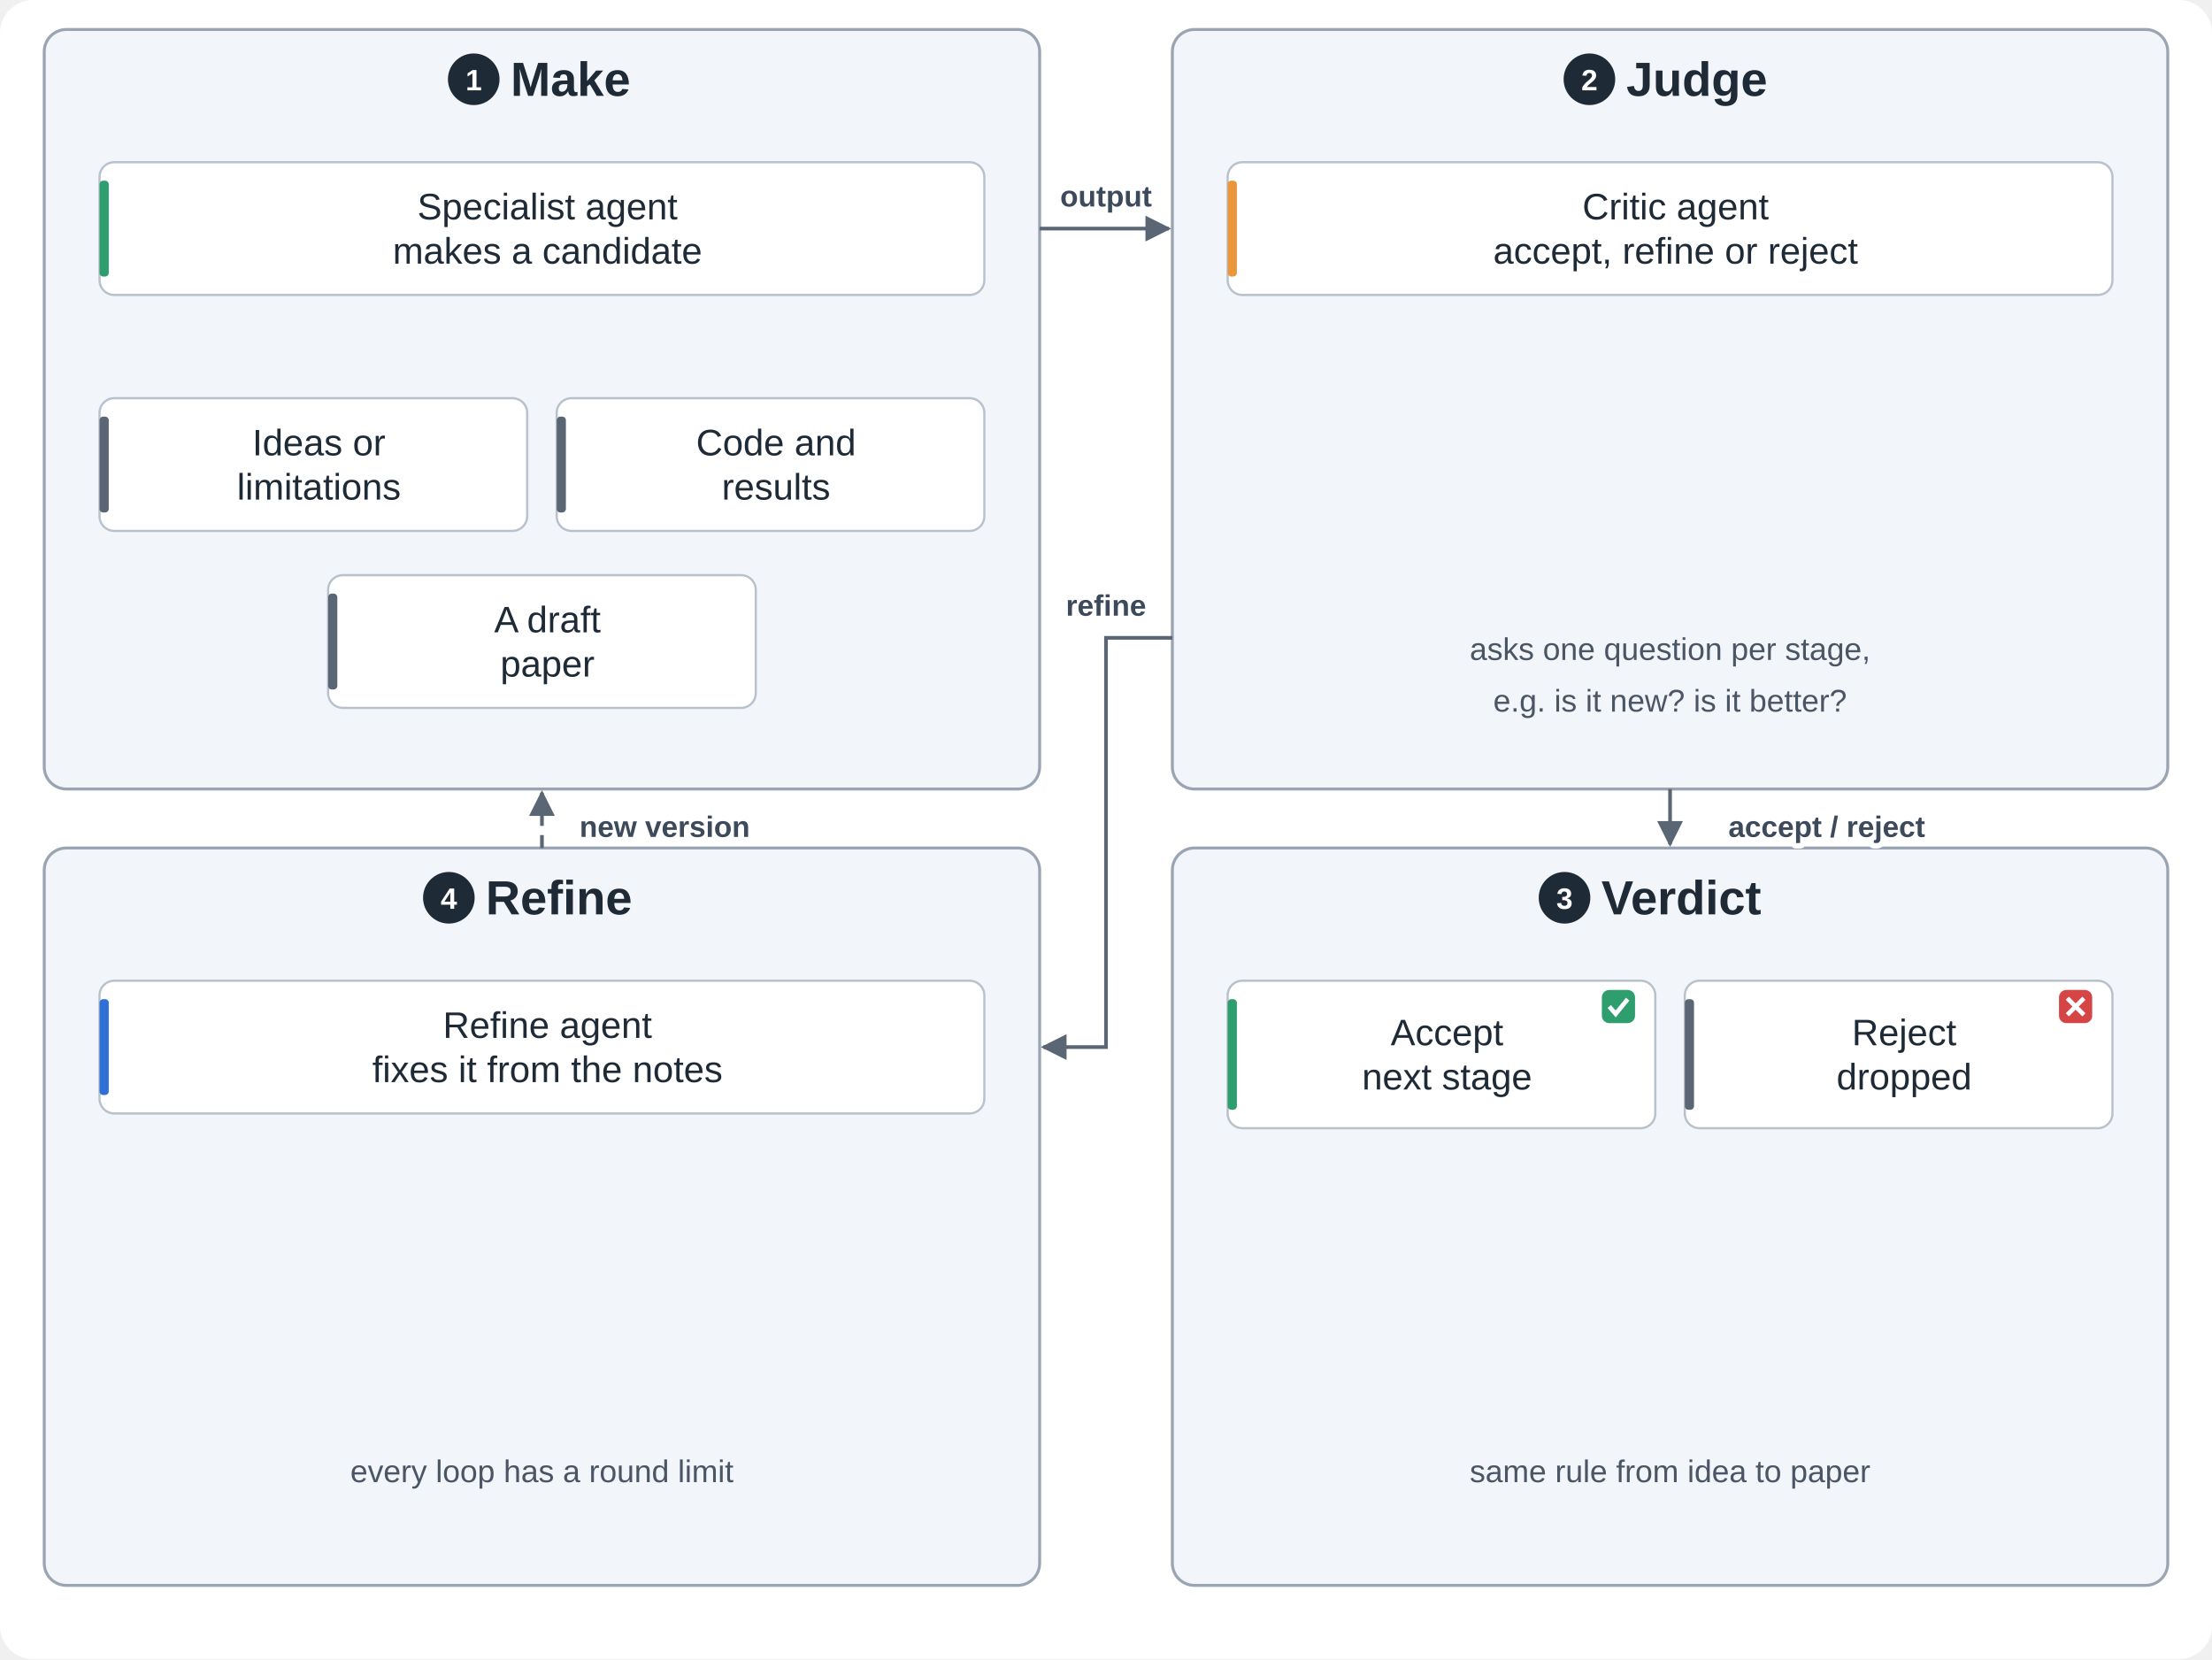
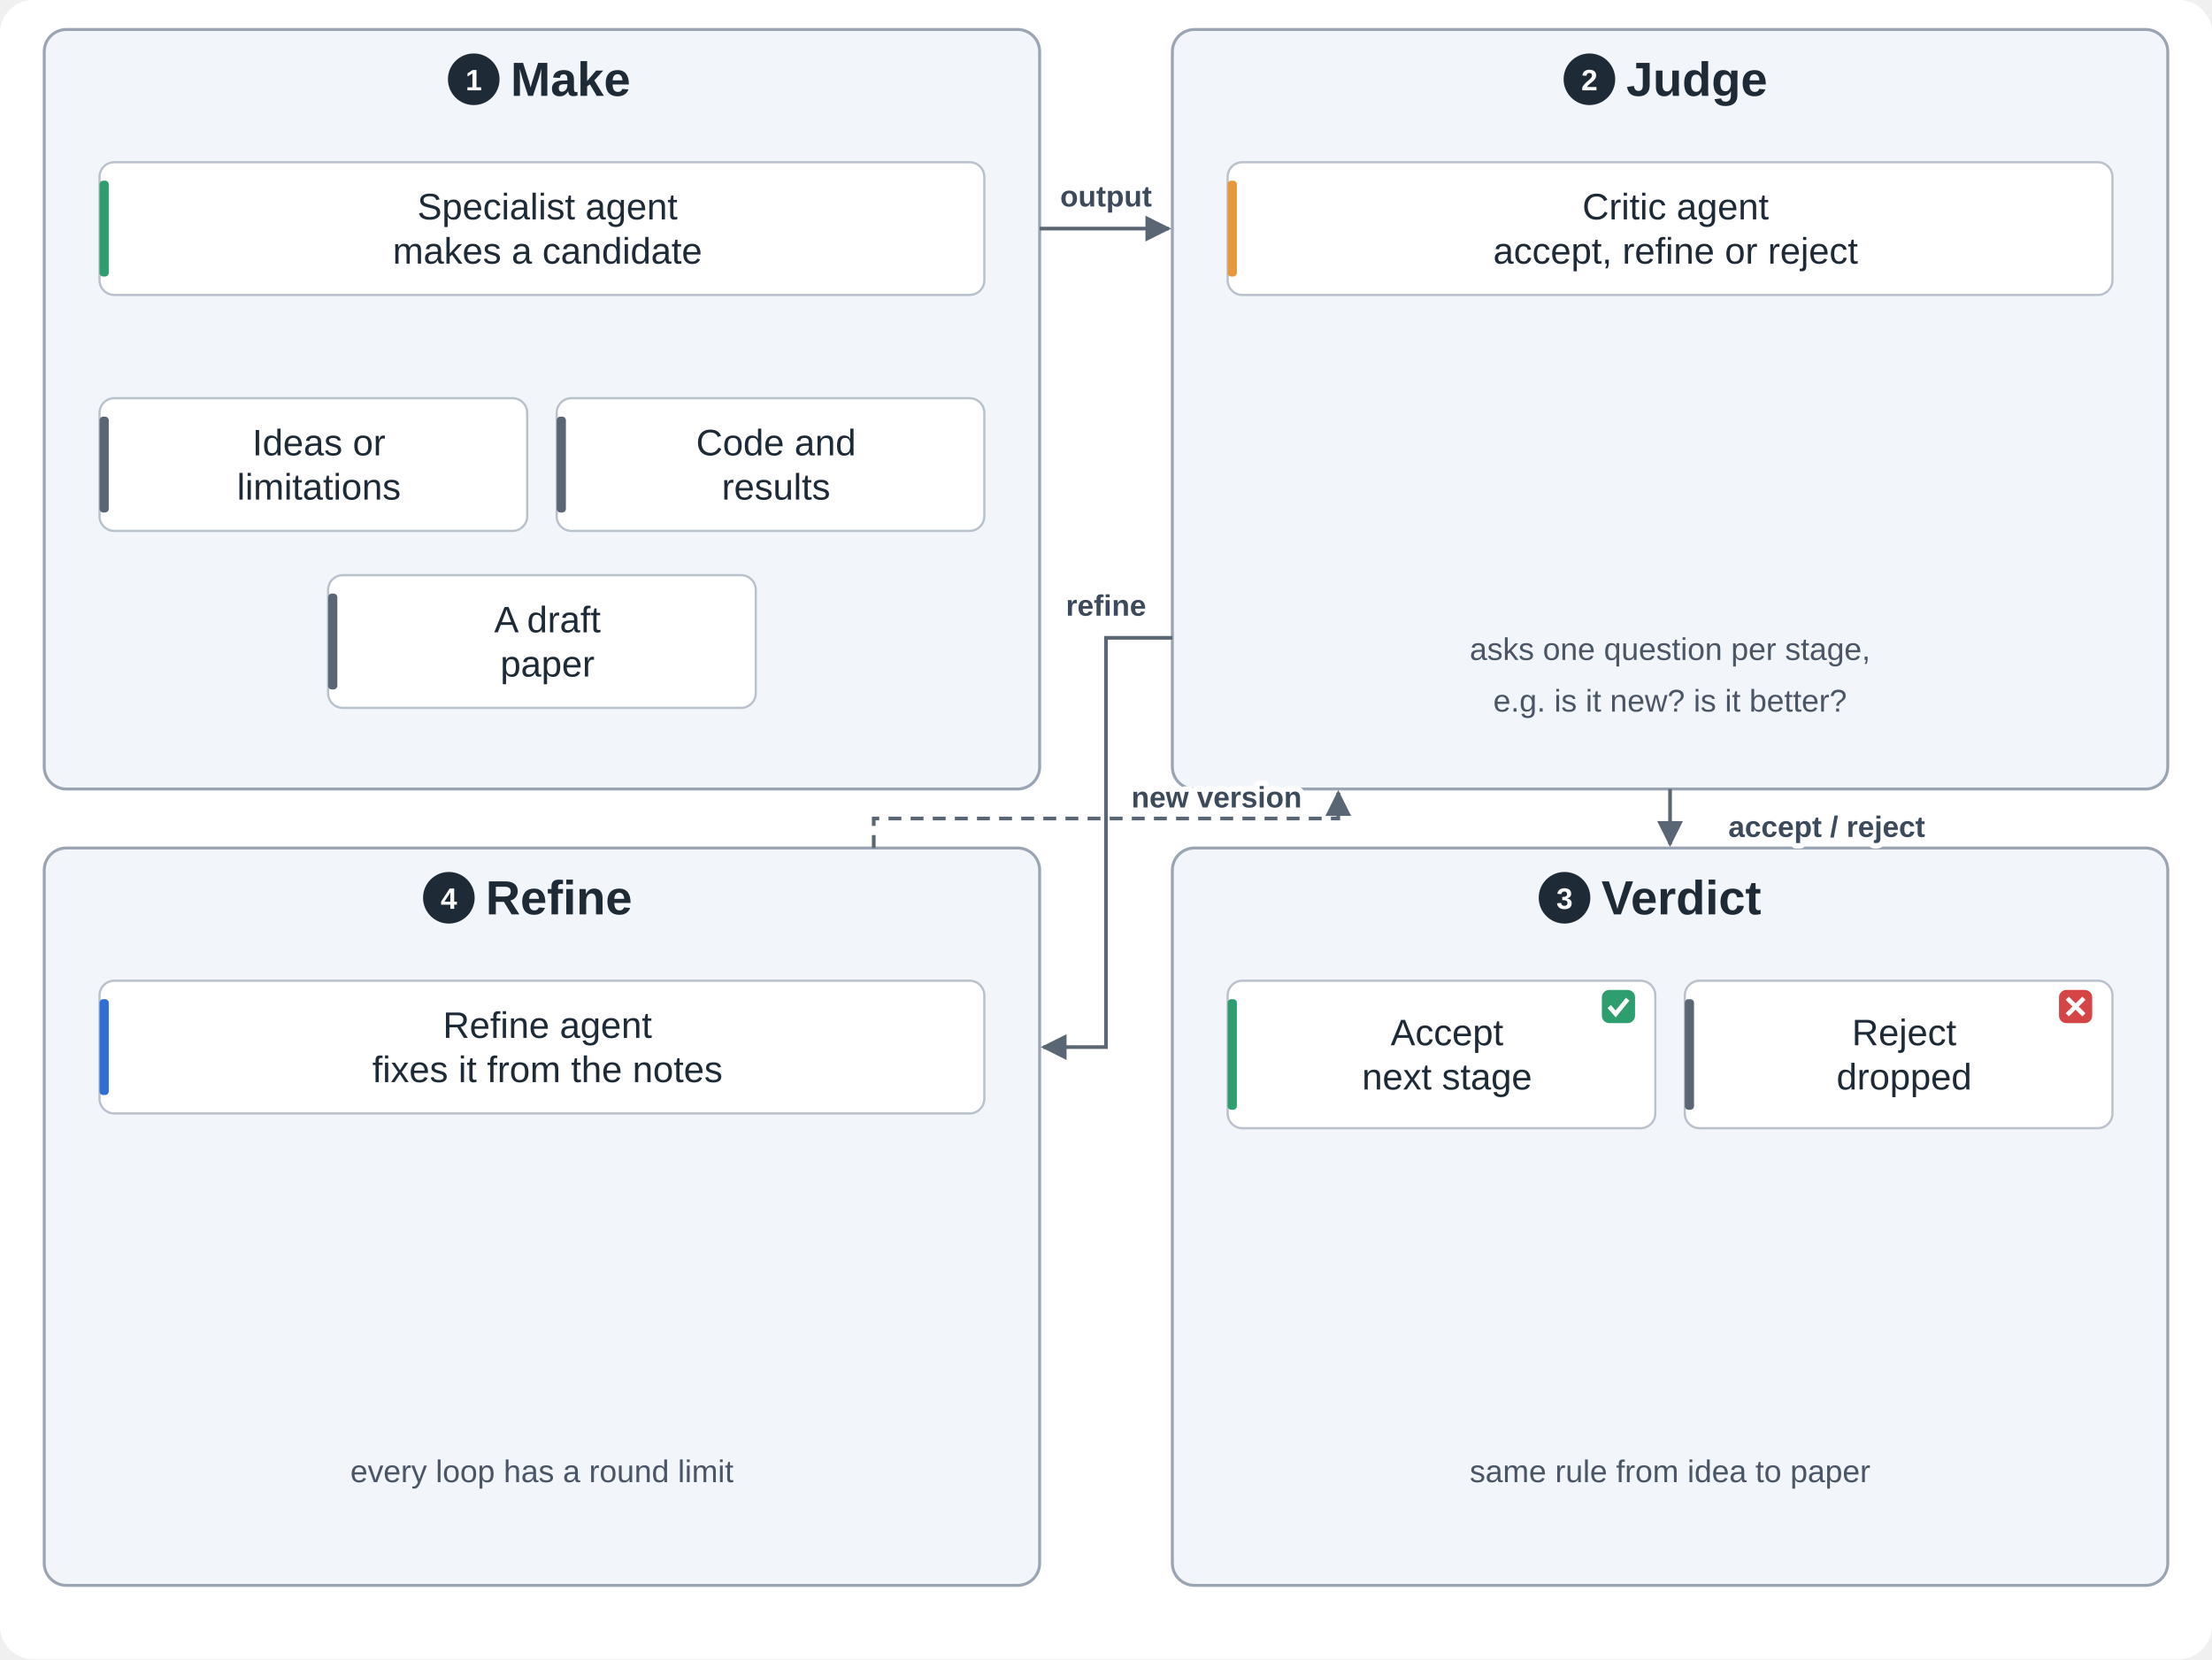
<svg xmlns="http://www.w3.org/2000/svg" viewBox="0 0 1200 900" width="1200" height="900" role="img" aria-labelledby="t d">
  <defs>
    <marker id="arr" viewBox="0 0 10 10" refX="9" refY="5" markerWidth="7" markerHeight="7" orient="auto">
      <path d="M0 0L10 5L0 10z" fill="#5b6675" />
    </marker>
    <marker id="ca" viewBox="0 0 10 10" refX="5" refY="5" markerWidth="6" markerHeight="6" orient="auto">
      <path d="M0 0L10 5L0 10z" fill="#5b6675" />
    </marker>
  </defs>
  <style>
text{font-family:-apple-system,"Helvetica Neue",Arial,"PingFang SC",sans-serif;fill:#1f2a37}
.gt{font-size:26px;font-weight:700}
.st{font-size:20px;font-weight:700}
.ag{font-size:20px}
.q{font-size:18px;fill:#3d4a5c}
.lb{font-size:17px;fill:#4a5565}
.al{font-size:16px;font-weight:600;fill:#3d4a5c;paint-order:stroke;stroke:#ffffff;stroke-width:6px;stroke-linejoin:round}
.grp{fill:#f2f5f9;stroke:#9aa4b2;stroke-width:1.6}
.sub{fill:#e8edf3;stroke:#b8c1cc;stroke-width:1.2}
.agent{fill:#ffffff;stroke:#b8c1cc;stroke-width:1.2}
.human{fill:#d6e6fb;stroke:#9cbbe6;stroke-width:1.2}
.front{fill:#dcf0e0;stroke:#9ccfa8;stroke-width:1.2}
.flow{stroke:#5b6675;stroke-width:2;fill:none;marker-end:url(#arr)}
.back{stroke-dasharray:7 5}
.cyc{stroke:#5b6675;stroke-width:2;fill:none;marker-end:url(#ca)}
.num{fill:#1f2a37}
.numt{font-size:16px;font-weight:700;fill:#ffffff}
</style>
  <rect width="1200" height="900" rx="18" fill="#ffffff" />
  <rect x="24" y="16" width="540" height="412" rx="12" class="grp" />
  <circle cx="257.0" cy="43" r="14" class="num" />
  <text x="257.0" y="49" class="numt" text-anchor="middle">1</text>
  <text x="277.0" y="52" class="gt" text-anchor="start">Make</text>
  <rect x="54" y="88" width="480" height="72" rx="8" class="agent" />
  <rect x="54" y="98" width="5" height="52" rx="2" fill="#2f9e6e" />
  <text x="297.0" y="119.0" class="ag" text-anchor="middle">Specialist agent</text>
  <text x="297.0" y="143.0" class="ag" text-anchor="middle">makes a candidate</text>
  <rect x="54" y="216" width="232" height="72" rx="8" class="agent" />
  <rect x="54" y="226" width="5" height="52" rx="2" fill="#5b6675" />
  <text x="173.0" y="247.0" class="ag" text-anchor="middle">Ideas or</text>
  <text x="173.0" y="271.0" class="ag" text-anchor="middle">limitations</text>
  <rect x="302" y="216" width="232" height="72" rx="8" class="agent" />
  <rect x="302" y="226" width="5" height="52" rx="2" fill="#5b6675" />
  <text x="421.0" y="247.0" class="ag" text-anchor="middle">Code and</text>
  <text x="421.0" y="271.0" class="ag" text-anchor="middle">results</text>
  <rect x="178" y="312" width="232" height="72" rx="8" class="agent" />
  <rect x="178" y="322" width="5" height="52" rx="2" fill="#5b6675" />
  <text x="297.0" y="343.0" class="ag" text-anchor="middle">A draft</text>
  <text x="297.0" y="367.0" class="ag" text-anchor="middle">paper</text>
  <rect x="636" y="16" width="540" height="412" rx="12" class="grp" />
  <circle cx="862.25" cy="43" r="14" class="num" />
  <text x="862.25" y="49" class="numt" text-anchor="middle">2</text>
  <text x="882.25" y="52" class="gt" text-anchor="start">Judge</text>
  <rect x="666" y="88" width="480" height="72" rx="8" class="agent" />
  <rect x="666" y="98" width="5" height="52" rx="2" fill="#e8973a" />
  <text x="909.0" y="119.0" class="ag" text-anchor="middle">Critic agent</text>
  <text x="909.0" y="143.0" class="ag" text-anchor="middle">accept, refine or reject</text>
  <text x="906.0" y="358" class="lb" text-anchor="middle">asks one question per stage,</text>
  <text x="906.0" y="386" class="lb" text-anchor="middle">e.g. is it new? is it better?</text>
  <rect x="636" y="460" width="540" height="400" rx="12" class="grp" />
  <circle cx="848.75" cy="487" r="14" class="num" />
  <text x="848.75" y="493" class="numt" text-anchor="middle">3</text>
  <text x="868.75" y="496" class="gt" text-anchor="start">Verdict</text>
  <rect x="666" y="532" width="232" height="80" rx="8" class="agent" />
  <rect x="666" y="542" width="5" height="60" rx="2" fill="#2f9e6e" />
  <text x="785.0" y="567.0" class="ag" text-anchor="middle">Accept</text>
  <text x="785.0" y="591.0" class="ag" text-anchor="middle">next stage</text>
  <rect x="914" y="532" width="232" height="80" rx="8" class="agent" />
  <rect x="914" y="542" width="5" height="60" rx="2" fill="#5b6675" />
  <text x="1033.0" y="567.0" class="ag" text-anchor="middle">Reject</text>
  <text x="1033.0" y="591.0" class="ag" text-anchor="middle">dropped</text>
  <g transform="translate(878 546)">
    <rect x="-9" y="-9" width="18" height="18" rx="4" fill="#2f9e6e" />
    <path d="M-5 0l3.5 4 6.5-8" stroke="#fff" stroke-width="2.4" fill="none" />
  </g>
  <g transform="translate(1126 546)">
    <rect x="-9" y="-9" width="18" height="18" rx="4" fill="#d64545" />
    <path d="M-4.5-4.5l9 9M4.5-4.5l-9 9" stroke="#fff" stroke-width="2.4" />
  </g>
  <text x="906.0" y="804" class="lb" text-anchor="middle">same rule from idea to paper</text>
  <rect x="24" y="460" width="540" height="400" rx="12" class="grp" />
  <circle cx="243.5" cy="487" r="14" class="num" />
  <text x="243.5" y="493" class="numt" text-anchor="middle">4</text>
  <text x="263.5" y="496" class="gt" text-anchor="start">Refine</text>
  <rect x="54" y="532" width="480" height="72" rx="8" class="agent" />
  <rect x="54" y="542" width="5" height="52" rx="2" fill="#2f6fd6" />
  <text x="297.0" y="563.0" class="ag" text-anchor="middle">Refine agent</text>
  <text x="297.0" y="587.0" class="ag" text-anchor="middle">fixes it from the notes</text>
  <text x="294.0" y="804" class="lb" text-anchor="middle">every loop has a round limit</text>
  <path d="M564 124H634" class="flow" />
  <text x="600.0" y="112" class="al" text-anchor="middle">output</text>
  <path d="M636 346H600.0V568H566" class="flow" />
  <text x="600.0" y="334" class="al" text-anchor="middle">refine</text>
  <path d="M906.0 428V458" class="flow" />
  <text x="991.0" y="454" class="al" text-anchor="middle">accept / reject</text>
-   <path d="M294.0 460V430" class="flow back" />
-   <text x="360.6" y="454" class="al" text-anchor="middle">new version</text>
+   <path d="M474 460V444H726V430" class="flow back" />
+   <text x="660.0" y="438" class="al" text-anchor="middle">new version</text>
</svg>
